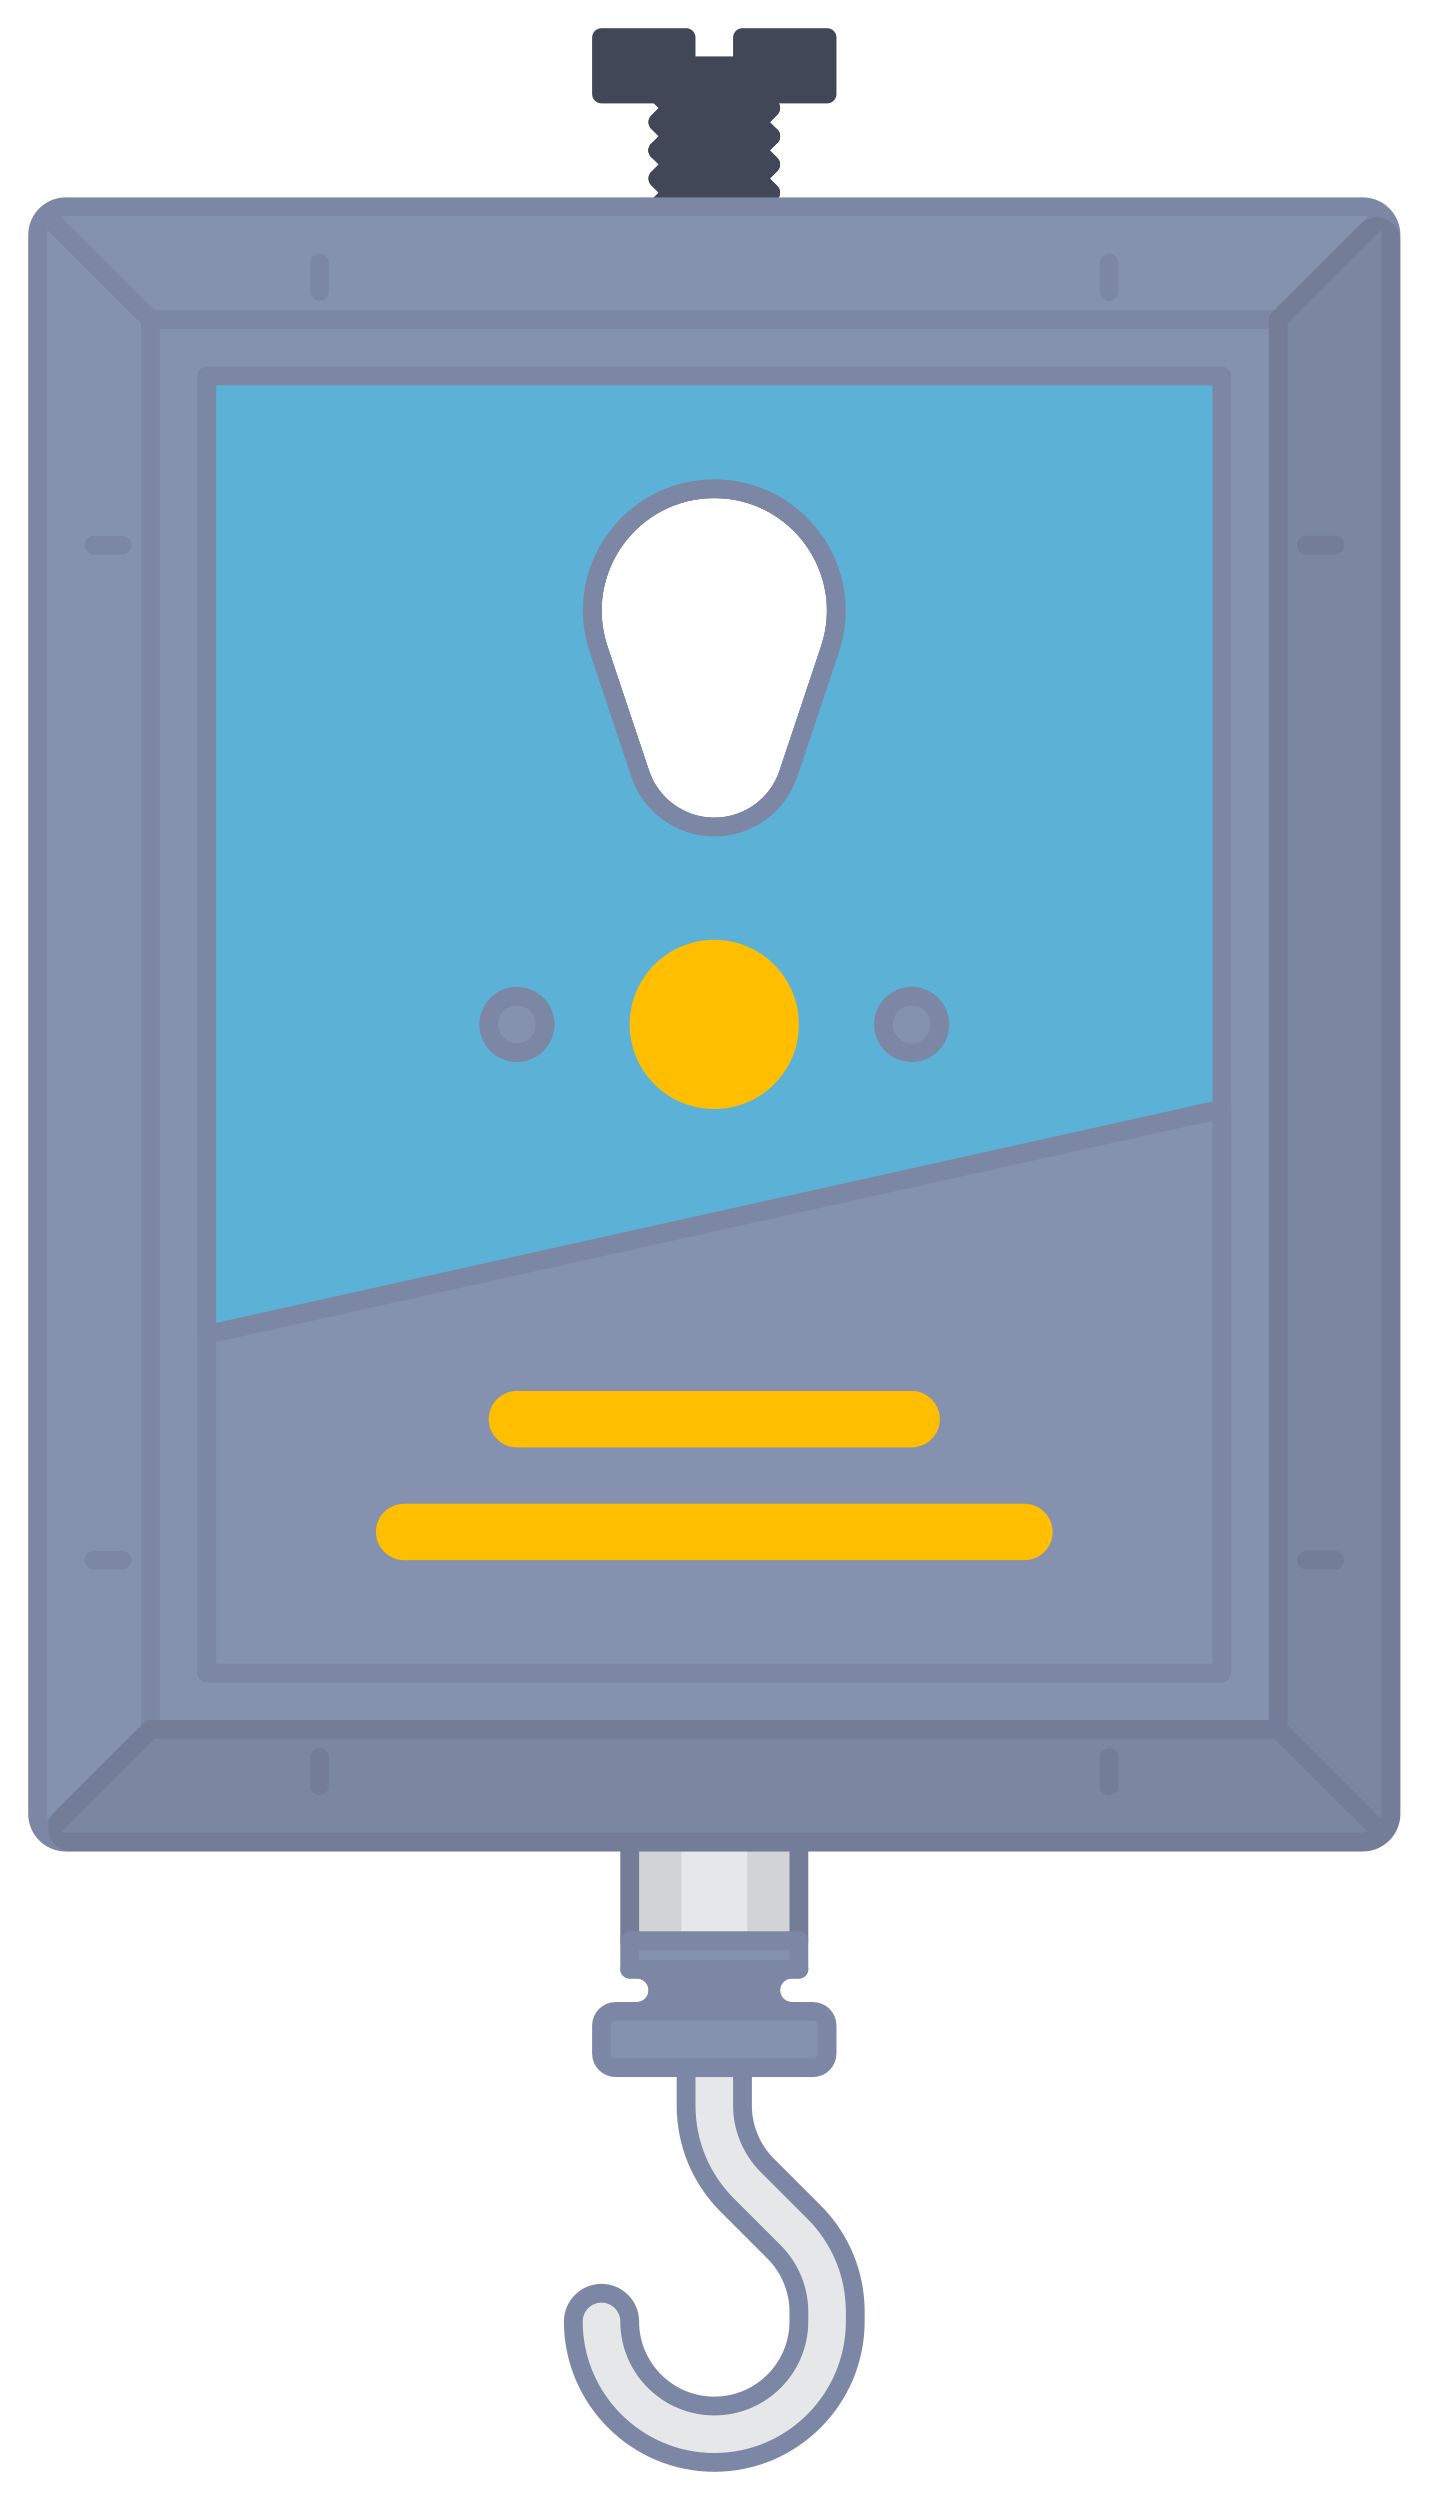
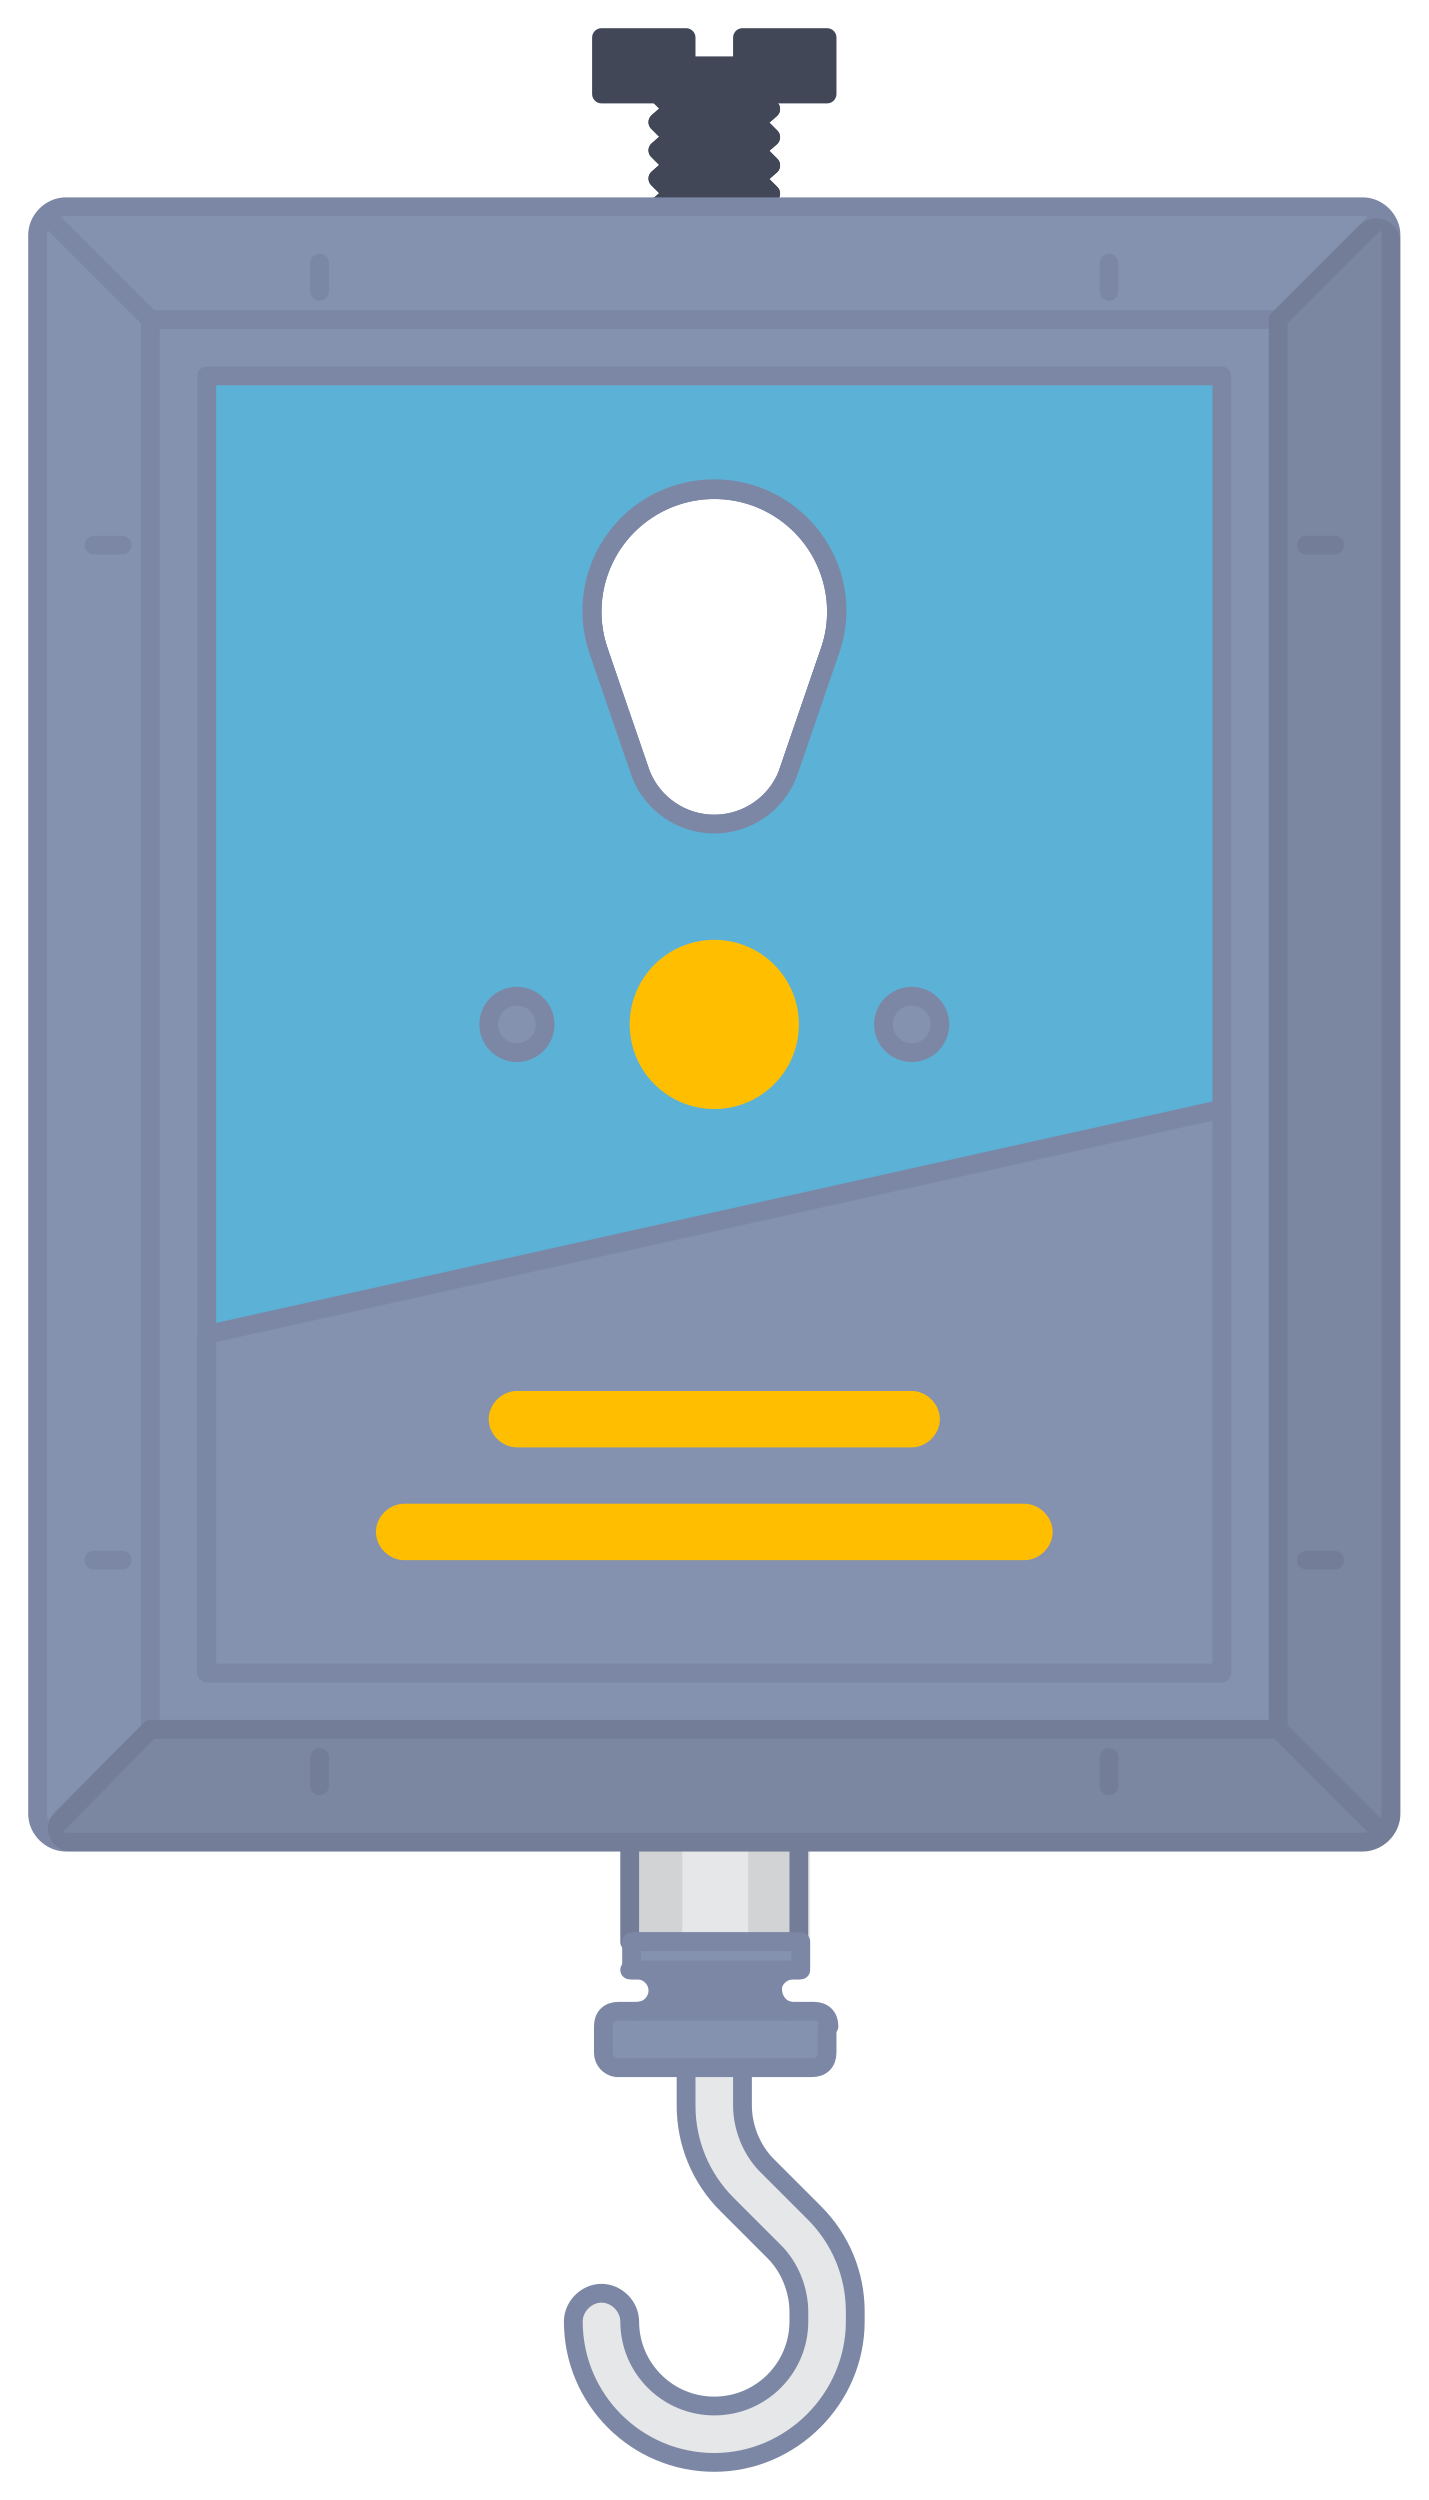
- <svg xmlns="http://www.w3.org/2000/svg" width="76px" height="133px" viewBox="0 0 76 133" version="1.1">
-   <g id="vernier-force-connection" stroke="none" stroke-width="1" fill="none" fill-rule="evenodd">
-     <g id="force" transform="translate(2, 2)">
-       <g id="Group" transform="translate(30, 0)" fill="#414757" fill-rule="nonzero" stroke="#414757" stroke-linecap="round" stroke-linejoin="round">
-         <g>
-           <polygon id="Path" points="12 0 12 3 0 3 0 0 4.5 0 4.5 1.5 7.5 1.5 7.5 0" />
-           <rect id="Rectangle" x="4.5" y="3" width="3" height="6" />
-           <polygon id="Path" points="4.5 3 3 3 3.75 3.75 3 4.5 3.75 5.25 3 6 4.5 6" />
-           <polygon id="Path" points="4.5 6 3 6 3.75 6.75 3 7.5 3.75 8.25 3 9 4.5 9" />
-           <polygon id="Path" points="7.5 2.25 9 2.25 8.25 3 9 3.75 8.25 4.5 9 5.25 7.5 5.25" />
-           <polygon id="Path" points="7.5 5.25 9 5.25 8.25 6 9 6.75 8.25 7.5 9 8.25 8.25 9 7.5 9" />
-         </g>
-         <rect id="Rectangle" x="4.5" y="3" width="3" height="6" />
-         <polygon id="Path" points="4.5 3 3 3 3.75 3.75 3 4.5 3.75 5.25 3 6 4.5 6" />
-         <polygon id="Path" points="4.5 6 3 6 3.75 6.75 3 7.5 3.75 8.25 3 9 4.5 9" />
-         <polygon id="Path" points="7.5 2.25 9 2.25 8.25 3 9 3.75 8.25 4.5 9 5.25 7.5 5.25" />
-         <polygon id="Path" points="7.5 5.25 9 5.25 8.25 6 9 6.75 8.25 7.5 9 8.25 8.25 9 7.5 9" />
-       </g>
-       <g id="Group" transform="translate(28.5, 93)" fill-rule="nonzero" stroke-linecap="round" stroke-linejoin="round">
-         <path d="M7.5,36 C3.368,36 0,32.633 0,28.5 C0,27.675 0.675,27 1.5,27 C2.325,27 3,27.675 3,28.5 C3,30.983 5.018,33 7.5,33 C9.982,33 12,30.983 12,28.5 L12,27.983 C12,26.797 11.52,25.642 10.68,24.802 L8.197,22.32 C6.78,20.902 6,19.02 6,17.017 L6,13.5 C6,12.675 6.675,12 7.5,12 C8.325,12 9,12.675 9,13.5 L9,17.017 C9,18.203 9.48,19.358 10.32,20.198 L12.803,22.68 C14.22,24.098 15,25.98 15,27.983 L15,28.5 C15,32.633 11.64,36 7.5,36 Z" id="Path" stroke="#7C87A5" fill="#E6E7E8" />
-         <rect id="Rectangle" stroke="#7C87A5" fill="#E6E7E8" x="3" y="0" width="9" height="8.258" />
-         <rect id="Rectangle" stroke="#231F20" fill="#231F20" opacity="0.1" x="3" y="0" width="2.25" height="8.258" />
-         <rect id="Rectangle" stroke="#231F20" fill="#231F20" opacity="0.1" x="9.75" y="0" width="2.25" height="8.258" />
-         <path d="M13.5,12.758 L13.5,14.25 C13.5,14.662 13.162,15 12.75,15 L2.25,15 C1.837,15 1.5,14.662 1.5,14.25 L1.5,12.758 C1.5,12.345 1.837,12.008 2.25,12.008 L3.375,12.008 C3.998,12.008 4.5,11.505 4.5,10.883 L4.5,10.883 C4.5,10.26 3.998,9.758 3.375,9.758 L3,9.758 L3,8.258 L12,8.258 L12,9.758 L11.625,9.758 C11.002,9.758 10.5,10.26 10.5,10.883 L10.5,10.883 C10.5,11.505 11.002,12.008 11.625,12.008 L12.75,12.008 C13.162,12.008 13.5,12.345 13.5,12.758 Z" id="Path" stroke="#7C87A5" fill="#8592AF" />
-         <path d="M3.375,12.008 C3.998,12.008 4.5,11.505 4.5,10.883 L4.5,10.883 C4.5,10.26 3.998,9.758 3.375,9.758 L3,9.758 L12,9.758 L11.625,9.758 C11.002,9.758 10.5,10.26 10.5,10.883 L10.5,10.883 C10.5,11.505 11.002,12.008 11.625,12.008 L3.375,12.008 Z" id="Path" stroke="#7C87A5" fill="#7C87A5" />
-       </g>
-       <path d="M70.5,9 L1.5,9 C0.675,9 0,9.675 0,10.5 L0,94.5 C0,95.325 0.675,96 1.5,96 L70.5,96 C71.325,96 72,95.325 72,94.5 L72,10.5 C72,9.675 71.325,9 70.5,9 Z M39.945,39.157 C39.383,40.852 37.792,42 36,42 C35.1,42 34.26,41.715 33.57,41.212 C32.873,40.718 32.34,40.005 32.055,39.157 L29.843,32.535 C28.448,28.335 31.575,24 36,24 C40.425,24 43.553,28.335 42.157,32.535 L39.945,39.157 Z" id="Shape" stroke="#7C87A5" fill="#8592AF" fill-rule="nonzero" stroke-linecap="round" stroke-linejoin="round" />
-       <path d="M6,15 L6,90 L66,90 L66,15 L6,15 Z M39.945,39.157 C39.383,40.852 37.792,42 36,42 C35.1,42 34.26,41.715 33.57,41.212 C32.873,40.718 32.34,40.005 32.055,39.157 L29.843,32.535 C28.448,28.335 31.575,24 36,24 C40.425,24 43.553,28.335 42.157,32.535 L39.945,39.157 Z" id="Shape" stroke="#7C87A5" fill="#8592AF" fill-rule="nonzero" stroke-linecap="round" stroke-linejoin="round" />
-       <path d="M9,18 L9,87 L63,87 L63,18 L9,18 Z M36,24 C40.425,24 43.553,28.335 42.157,32.535 L39.945,39.157 C39.383,40.852 37.792,42 36,42 C35.1,42 34.26,41.715 33.57,41.212 C32.873,40.718 32.34,40.005 32.055,39.157 L29.843,32.535 C28.448,28.335 31.575,24 36,24 Z" id="Shape" stroke="#7C87A5" fill="#5CB1D6" fill-rule="nonzero" stroke-linecap="round" stroke-linejoin="round" />
-       <polygon id="Path" stroke="#7C87A5" fill="#8592AF" fill-rule="nonzero" stroke-linecap="round" stroke-linejoin="round" points="63 87 9 87 9 69 63 57" />
-       <path d="M6,15 L0.75,9.75" id="Path" stroke="#7C87A5" stroke-linecap="round" stroke-linejoin="round" />
-       <path d="M66,15 L71.25,9.75" id="Path" stroke="#7C87A5" stroke-linecap="round" stroke-linejoin="round" />
-       <path d="M0.75,95.25 L6,90" id="Path" stroke="#7C87A5" stroke-linecap="round" stroke-linejoin="round" />
-       <path d="M71.25,95.25 L66,90" id="Path" stroke="#7C87A5" stroke-linecap="round" stroke-linejoin="round" />
-       <path d="M15,91.5 L15,93" id="Path" stroke="#7C87A5" stroke-linecap="round" stroke-linejoin="round" />
-       <path d="M57,91.5 L57,93" id="Path" stroke="#7C87A5" stroke-linecap="round" stroke-linejoin="round" />
-       <path d="M15,12 L15,13.5" id="Path" stroke="#7C87A5" stroke-linecap="round" stroke-linejoin="round" />
-       <path d="M57,12 L57,13.5" id="Path" stroke="#7C87A5" stroke-linecap="round" stroke-linejoin="round" />
-       <path d="M69,27 L67.5,27" id="Path" stroke="#7C87A5" stroke-linecap="round" stroke-linejoin="round" />
-       <path d="M69,81 L67.5,81" id="Path" stroke="#7C87A5" stroke-linecap="round" stroke-linejoin="round" />
-       <path d="M4.5,27 L3,27" id="Path" stroke="#7C87A5" stroke-linecap="round" stroke-linejoin="round" />
-       <path d="M4.5,81 L3,81" id="Path" stroke="#7C87A5" stroke-linecap="round" stroke-linejoin="round" />
-       <circle id="Oval" fill="#FFBF00" fill-rule="nonzero" cx="36" cy="52.5" r="4.5" />
-       <circle id="Oval" stroke="#7C87A5" fill="#8592AF" fill-rule="nonzero" stroke-linecap="round" stroke-linejoin="round" cx="25.5" cy="52.5" r="1.5" />
-       <circle id="Oval" stroke="#7C87A5" fill="#8592AF" fill-rule="nonzero" stroke-linecap="round" stroke-linejoin="round" cx="46.5" cy="52.5" r="1.5" />
-       <path d="M46.5,75 L25.5,75 C24.675,75 24,74.325 24,73.5 L24,73.5 C24,72.675 24.675,72 25.5,72 L46.5,72 C47.325,72 48,72.675 48,73.5 L48,73.5 C48,74.325 47.325,75 46.5,75 Z" id="Path" fill="#FFBF00" fill-rule="nonzero" />
-       <path d="M52.5,81 L19.5,81 C18.675,81 18,80.325 18,79.5 L18,79.5 C18,78.675 18.675,78 19.5,78 L52.5,78 C53.325,78 54,78.675 54,79.5 L54,79.5 C54,80.325 53.325,81 52.5,81 Z" id="Path" fill="#FFBF00" fill-rule="nonzero" />
-       <path d="M1.282,94.718 L6,90 L66,90 L66,15 L70.718,10.283 C71.19,9.81 72,10.148 72,10.815 L72,94.5 C72,95.325 71.325,96 70.5,96 L1.808,96 C1.14,96 0.81,95.19 1.282,94.718 Z" id="Path" stroke="#231F20" fill="#231F20" fill-rule="nonzero" opacity="0.1" stroke-linecap="round" stroke-linejoin="round" />
+ <svg xmlns="http://www.w3.org/2000/svg" width="76" height="133">
+   <g transform="translate(2 2)" fill="none" fill-rule="evenodd">
+     <g fill="#414757" fill-rule="nonzero" stroke="#414757" stroke-linecap="round" stroke-linejoin="round">
+       <path d="M42 0v3H30V0h4.5v1.5h3V0zM34.5 3h3v6h-3zM34.5 3H33l.8.8-.8.7.8.8-.8.7h1.5zM34.5 6H33l.8.8-.8.7.8.8-.8.7h1.5z" />
+       <path d="M37.5 2.3H39l-.8.7.8.8-.8.7.8.8h-1.5zM37.5 5.3H39l-.8.7.8.8-.8.7.8.8-.8.7h-.7zM34.5 3h3v6h-3zM34.5 3H33l.8.8-.8.7.8.8-.8.7h1.5zM34.5 6H33l.8.8-.8.7.8.8-.8.7h1.5z" />
+       <path d="M37.5 2.3H39l-.8.7.8.8-.8.7.8.8h-1.5zM37.5 5.3H39l-.8.7.8.8-.8.7.8.8-.8.7h-.7z" />
    </g>
+     <g fill-rule="nonzero" stroke-linecap="round" stroke-linejoin="round">
+       <path d="M36 129a7.5 7.5 0 0 1-7.5-7.5c0-.8.7-1.5 1.5-1.5s1.5.7 1.5 1.5a4.5 4.5 0 0 0 9 0v-.5c0-1.2-.5-2.4-1.3-3.2l-2.5-2.5a7.4 7.4 0 0 1-2.2-5.3v-3.5c0-.8.7-1.5 1.5-1.5s1.5.7 1.5 1.5v3.5c0 1.2.5 2.4 1.3 3.2l2.5 2.5a7.4 7.4 0 0 1 2.2 5.3v.5c0 4.1-3.4 7.5-7.5 7.5zM31.5 93h9v8.3h-9z" stroke="#7C87A5" fill="#E6E7E8" />
+       <path stroke="#231F20" fill="#231F20" opacity=".1" d="M31.5 93h2.3v8.3h-2.3zM38.3 93h2.3v8.3h-2.3z" />
+       <path d="M42 105.8v1.4c0 .5-.3.8-.8.8H30.8a.8.8 0 0 1-.7-.8v-1.4c0-.5.3-.8.8-.8h1c.7 0 1.2-.5 1.2-1.1 0-.6-.5-1.1-1.1-1.1h-.4v-1.5h9v1.5h-.4c-.6 0-1.1.5-1.1 1 0 .7.5 1.2 1.1 1.2h1.1c.5 0 .8.3.8.8z" stroke="#7C87A5" fill="#8592AF" />
+       <path d="M31.9 105c.6 0 1.1-.5 1.1-1.1 0-.6-.5-1.1-1.1-1.1h-.4 9-.4c-.6 0-1.1.5-1.1 1 0 .7.5 1.2 1.1 1.2H32z" stroke="#7C87A5" fill="#7C87A5" />
+     </g>
+     <path d="M70.5 9h-69C.7 9 0 9.7 0 10.5v84c0 .8.7 1.5 1.5 1.5h69c.8 0 1.5-.7 1.5-1.5v-84c0-.8-.7-1.5-1.5-1.5zM39.9 39.2a4.2 4.2 0 0 1-7.8 0l-2.3-6.7a6.5 6.5 0 1 1 12.4 0l-2.3 6.7z" stroke="#7C87A5" fill="#8592AF" fill-rule="nonzero" stroke-linecap="round" stroke-linejoin="round" />
+     <path d="M6 15v75h60V15H6zm34 24.2a4.2 4.2 0 0 1-8 0l-2.2-6.7a6.5 6.5 0 1 1 12.4 0l-2.3 6.7z" stroke="#7C87A5" fill="#8592AF" fill-rule="nonzero" stroke-linecap="round" stroke-linejoin="round" />
+     <path d="M9 18v69h54V18H9zm27 6c4.4 0 7.6 4.3 6.2 8.5l-2.3 6.7a4.2 4.2 0 0 1-7.8 0l-2.3-6.7A6.5 6.5 0 0 1 36 24z" stroke="#7C87A5" fill="#5CB1D6" fill-rule="nonzero" stroke-linecap="round" stroke-linejoin="round" />
+     <path stroke="#7C87A5" fill="#8592AF" fill-rule="nonzero" stroke-linecap="round" stroke-linejoin="round" d="M63 87H9V69l54-12z" />
+     <path d="M6 15L.7 9.7M66 15l5.3-5.3M.8 95.3L6 90M71.3 95.3L66 90M15 91.5V93M57 91.5V93M15 12v1.5M57 12v1.5M69 27h-1.5M69 81h-1.5M4.5 27H3M4.5 81H3" stroke="#7C87A5" stroke-linecap="round" stroke-linejoin="round" />
+     <circle fill="#FFBF00" fill-rule="nonzero" cx="36" cy="52.5" r="4.5" />
+     <circle stroke="#7C87A5" fill="#8592AF" fill-rule="nonzero" stroke-linecap="round" stroke-linejoin="round" cx="25.5" cy="52.5" r="1.5" />
+     <circle stroke="#7C87A5" fill="#8592AF" fill-rule="nonzero" stroke-linecap="round" stroke-linejoin="round" cx="46.5" cy="52.5" r="1.5" />
+     <path d="M46.5 75h-21c-.8 0-1.5-.7-1.5-1.5s.7-1.5 1.5-1.5h21c.8 0 1.5.7 1.5 1.5s-.7 1.5-1.5 1.5zM52.5 81h-33c-.8 0-1.5-.7-1.5-1.5s.7-1.5 1.5-1.5h33c.8 0 1.5.7 1.5 1.5s-.7 1.5-1.5 1.5z" fill="#FFBF00" fill-rule="nonzero" />
+     <path d="M1.3 94.7L6 90h60V15l4.7-4.7a.8.8 0 0 1 1.3.5v83.7c0 .8-.7 1.5-1.5 1.5H1.8c-.7 0-1-.8-.5-1.3z" stroke="#231F20" fill="#231F20" fill-rule="nonzero" opacity=".1" stroke-linecap="round" stroke-linejoin="round" />
  </g>
</svg>
